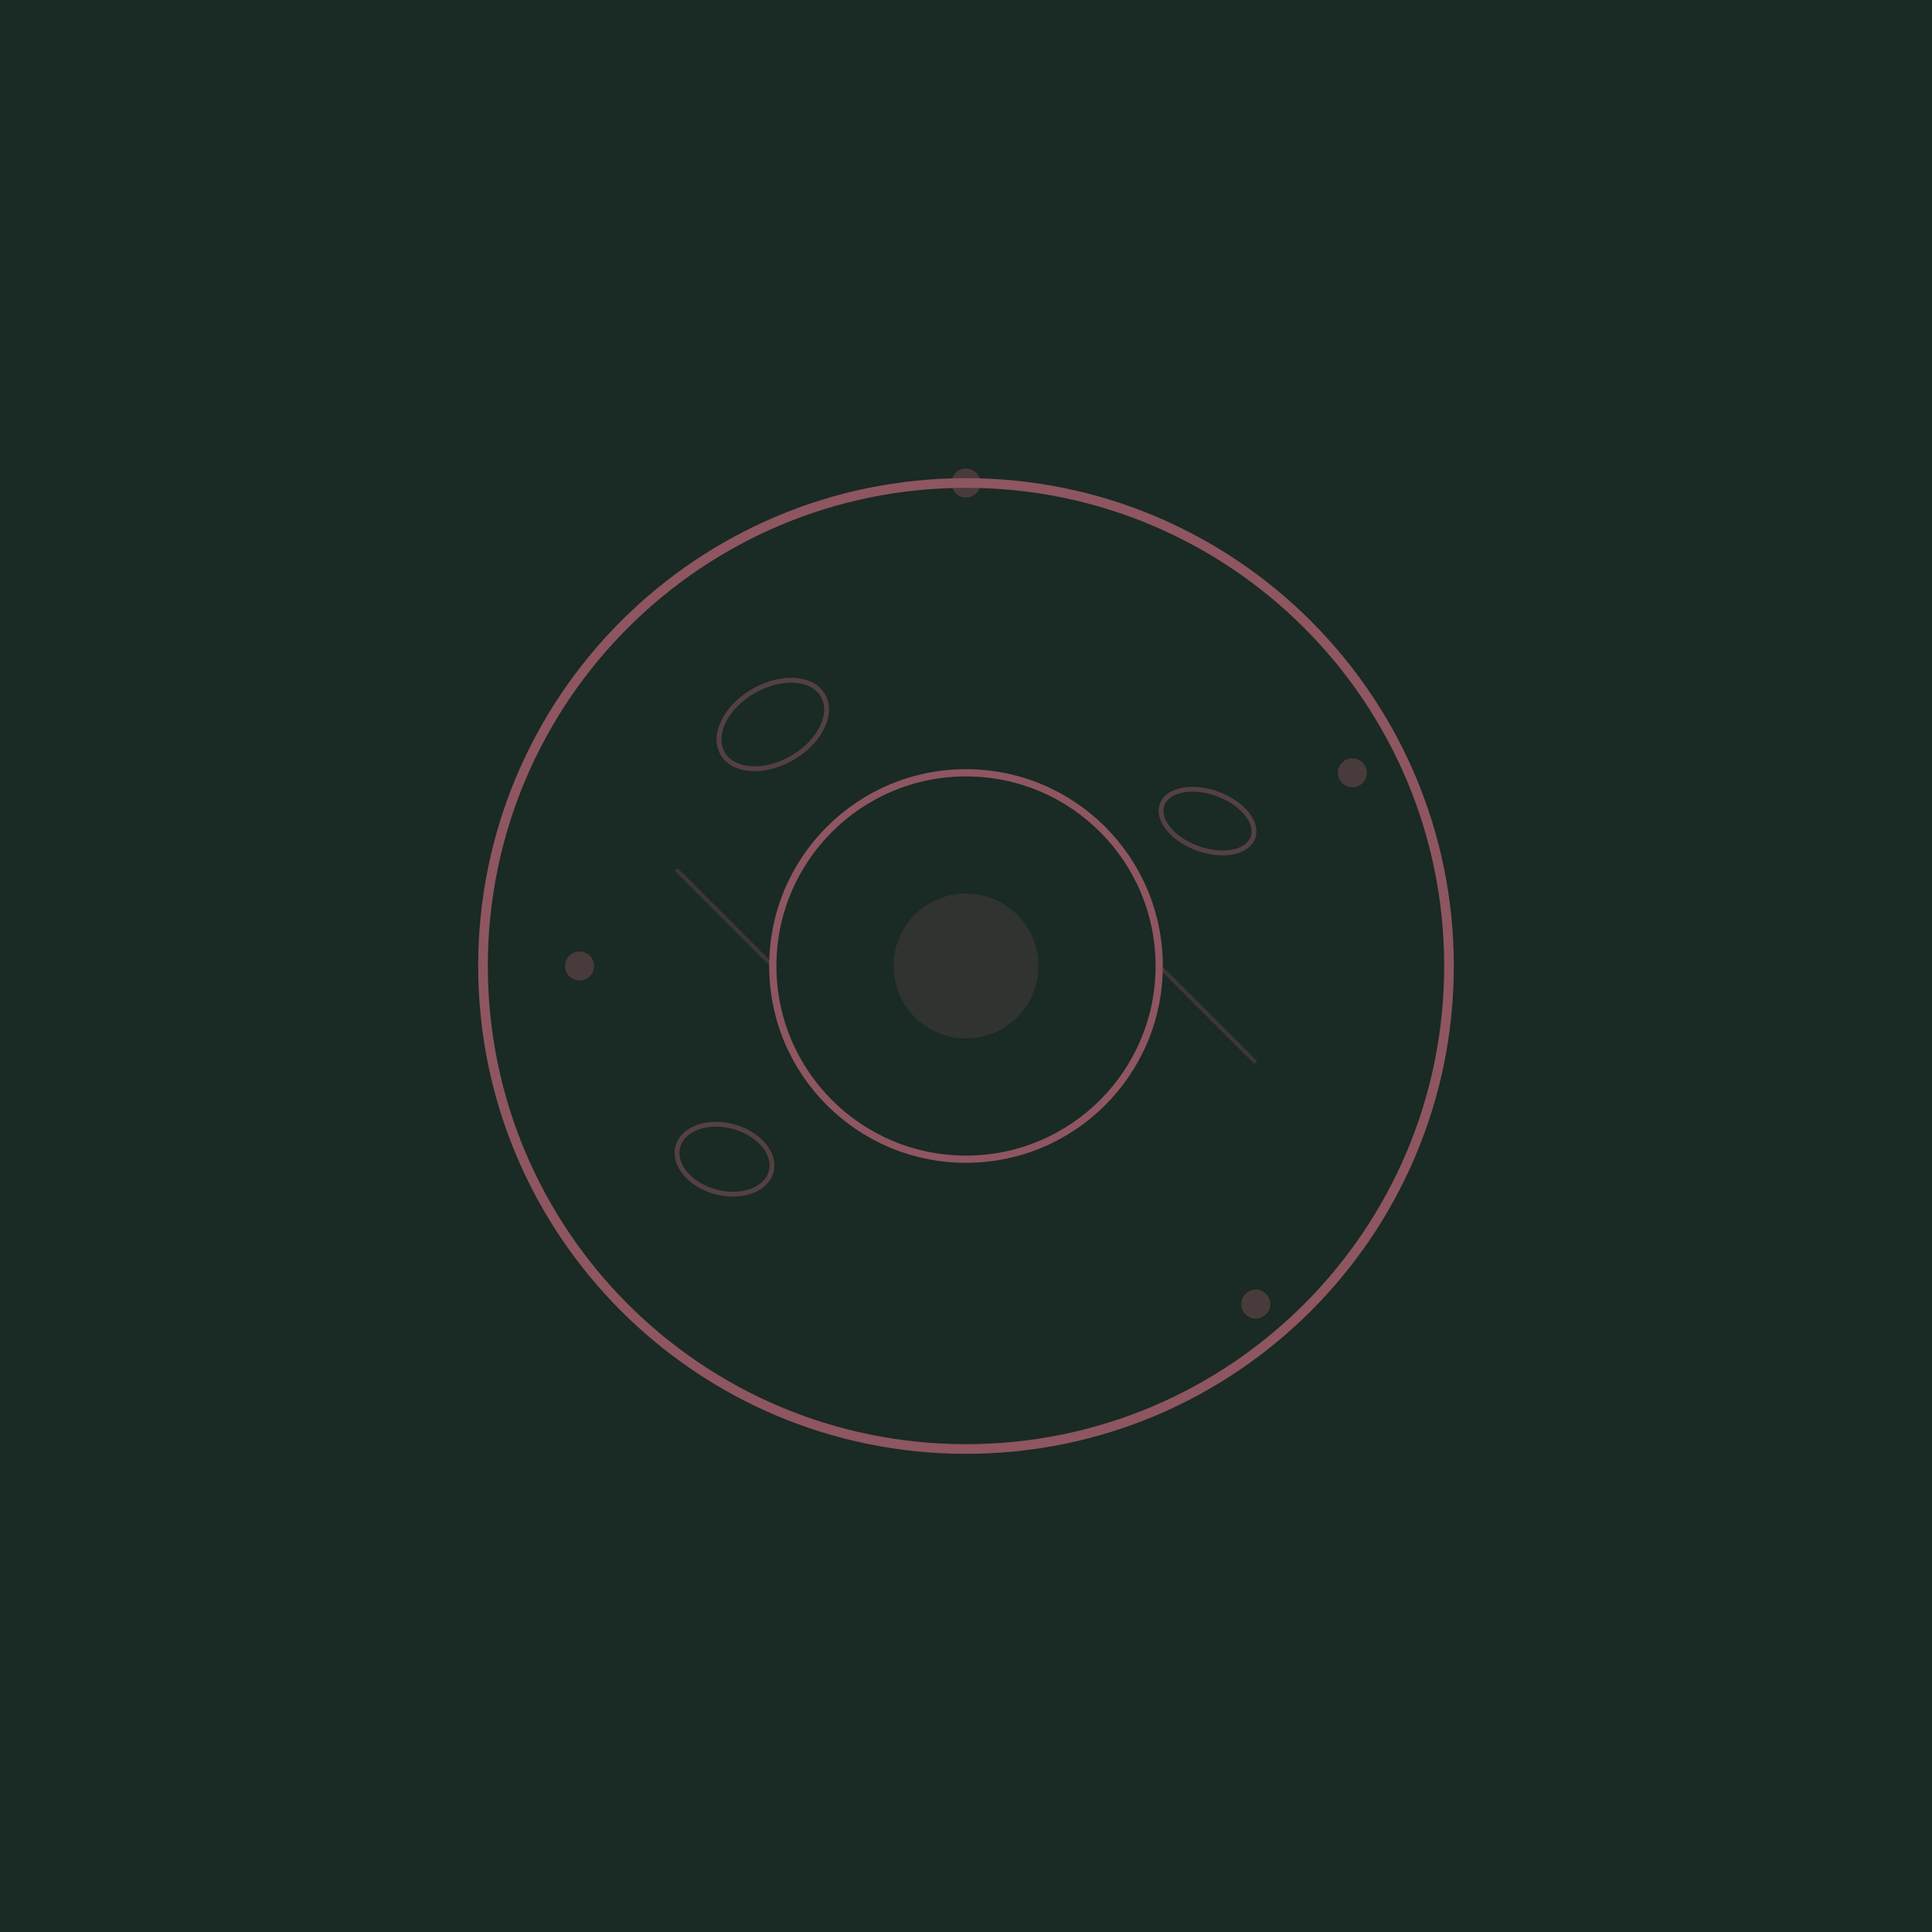
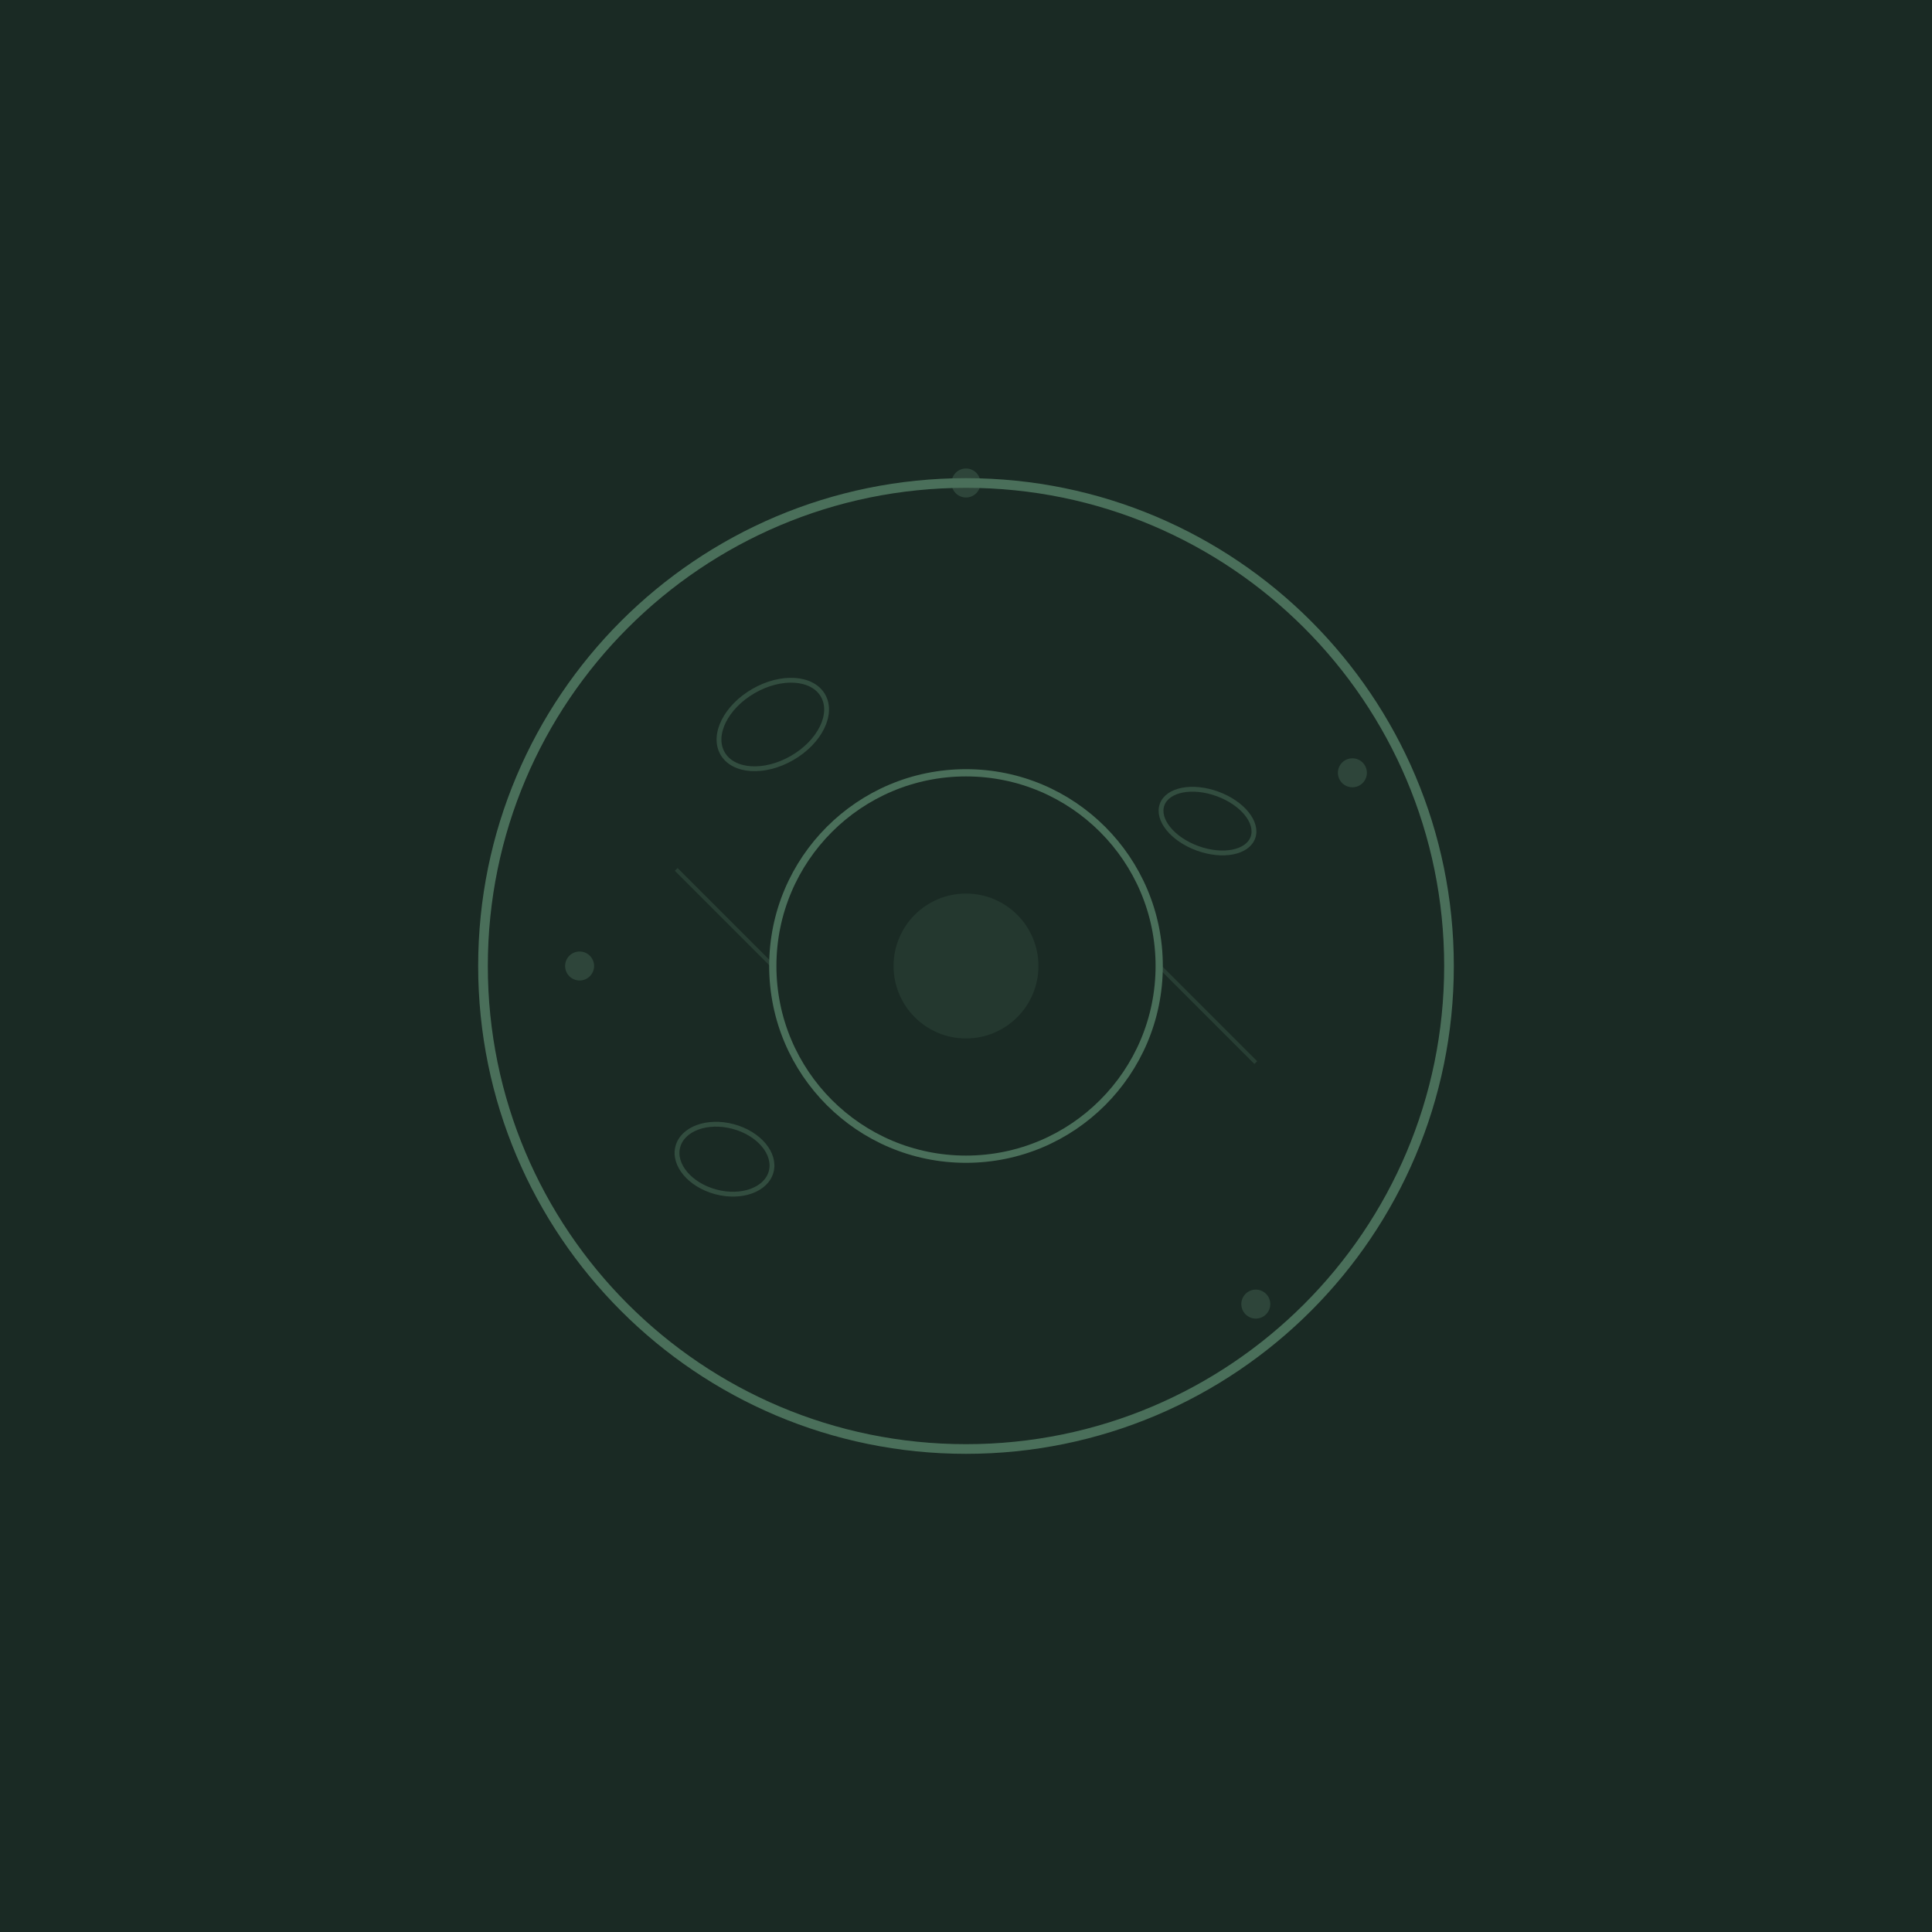
<svg xmlns="http://www.w3.org/2000/svg" viewBox="0 0 400 400" fill="none">
  <rect width="400" height="400" fill="#1a2a24" />
-   <circle cx="200" cy="200" r="100" stroke="#8E5660" stroke-width="2" />
-   <circle cx="200" cy="200" r="40" stroke="#8E5660" stroke-width="1.5" />
-   <circle cx="200" cy="200" r="15" fill="#8E5660" opacity="0.2" />
-   <ellipse cx="160" cy="150" rx="12" ry="8" stroke="#8E5660" stroke-width="1" opacity="0.5" transform="rotate(-30 160 150)" />
-   <ellipse cx="250" cy="170" rx="10" ry="6" stroke="#8E5660" stroke-width="1" opacity="0.5" transform="rotate(20 250 170)" />
-   <ellipse cx="150" cy="240" rx="10" ry="7" stroke="#8E5660" stroke-width="1" opacity="0.5" transform="rotate(15 150 240)" />
-   <circle cx="200" cy="100" r="3" fill="#8E5660" opacity="0.4" />
-   <circle cx="280" cy="160" r="3" fill="#8E5660" opacity="0.4" />
-   <circle cx="120" cy="200" r="3" fill="#8E5660" opacity="0.4" />
-   <circle cx="260" cy="270" r="3" fill="#8E5660" opacity="0.4" />
-   <path d="M160 200L140 180" stroke="#8E5660" stroke-width="0.8" opacity="0.3" />
-   <path d="M240 200L260 220" stroke="#8E5660" stroke-width="0.8" opacity="0.3" />
+   <circle cx="200" cy="200" r="100" stroke="#4A6F5A" stroke-width="2" />
+   <circle cx="200" cy="200" r="40" stroke="#4A6F5A" stroke-width="1.5" />
+   <circle cx="200" cy="200" r="15" fill="#4A6F5A" opacity="0.2" />
+   <ellipse cx="160" cy="150" rx="12" ry="8" stroke="#4A6F5A" stroke-width="1" opacity="0.5" transform="rotate(-30 160 150)" />
+   <ellipse cx="250" cy="170" rx="10" ry="6" stroke="#4A6F5A" stroke-width="1" opacity="0.5" transform="rotate(20 250 170)" />
+   <ellipse cx="150" cy="240" rx="10" ry="7" stroke="#4A6F5A" stroke-width="1" opacity="0.5" transform="rotate(15 150 240)" />
+   <circle cx="200" cy="100" r="3" fill="#4A6F5A" opacity="0.4" />
+   <circle cx="280" cy="160" r="3" fill="#4A6F5A" opacity="0.4" />
+   <circle cx="120" cy="200" r="3" fill="#4A6F5A" opacity="0.4" />
+   <circle cx="260" cy="270" r="3" fill="#4A6F5A" opacity="0.4" />
+   <path d="M160 200L140 180" stroke="#4A6F5A" stroke-width="0.8" opacity="0.3" />
+   <path d="M240 200L260 220" stroke="#4A6F5A" stroke-width="0.8" opacity="0.3" />
</svg>
